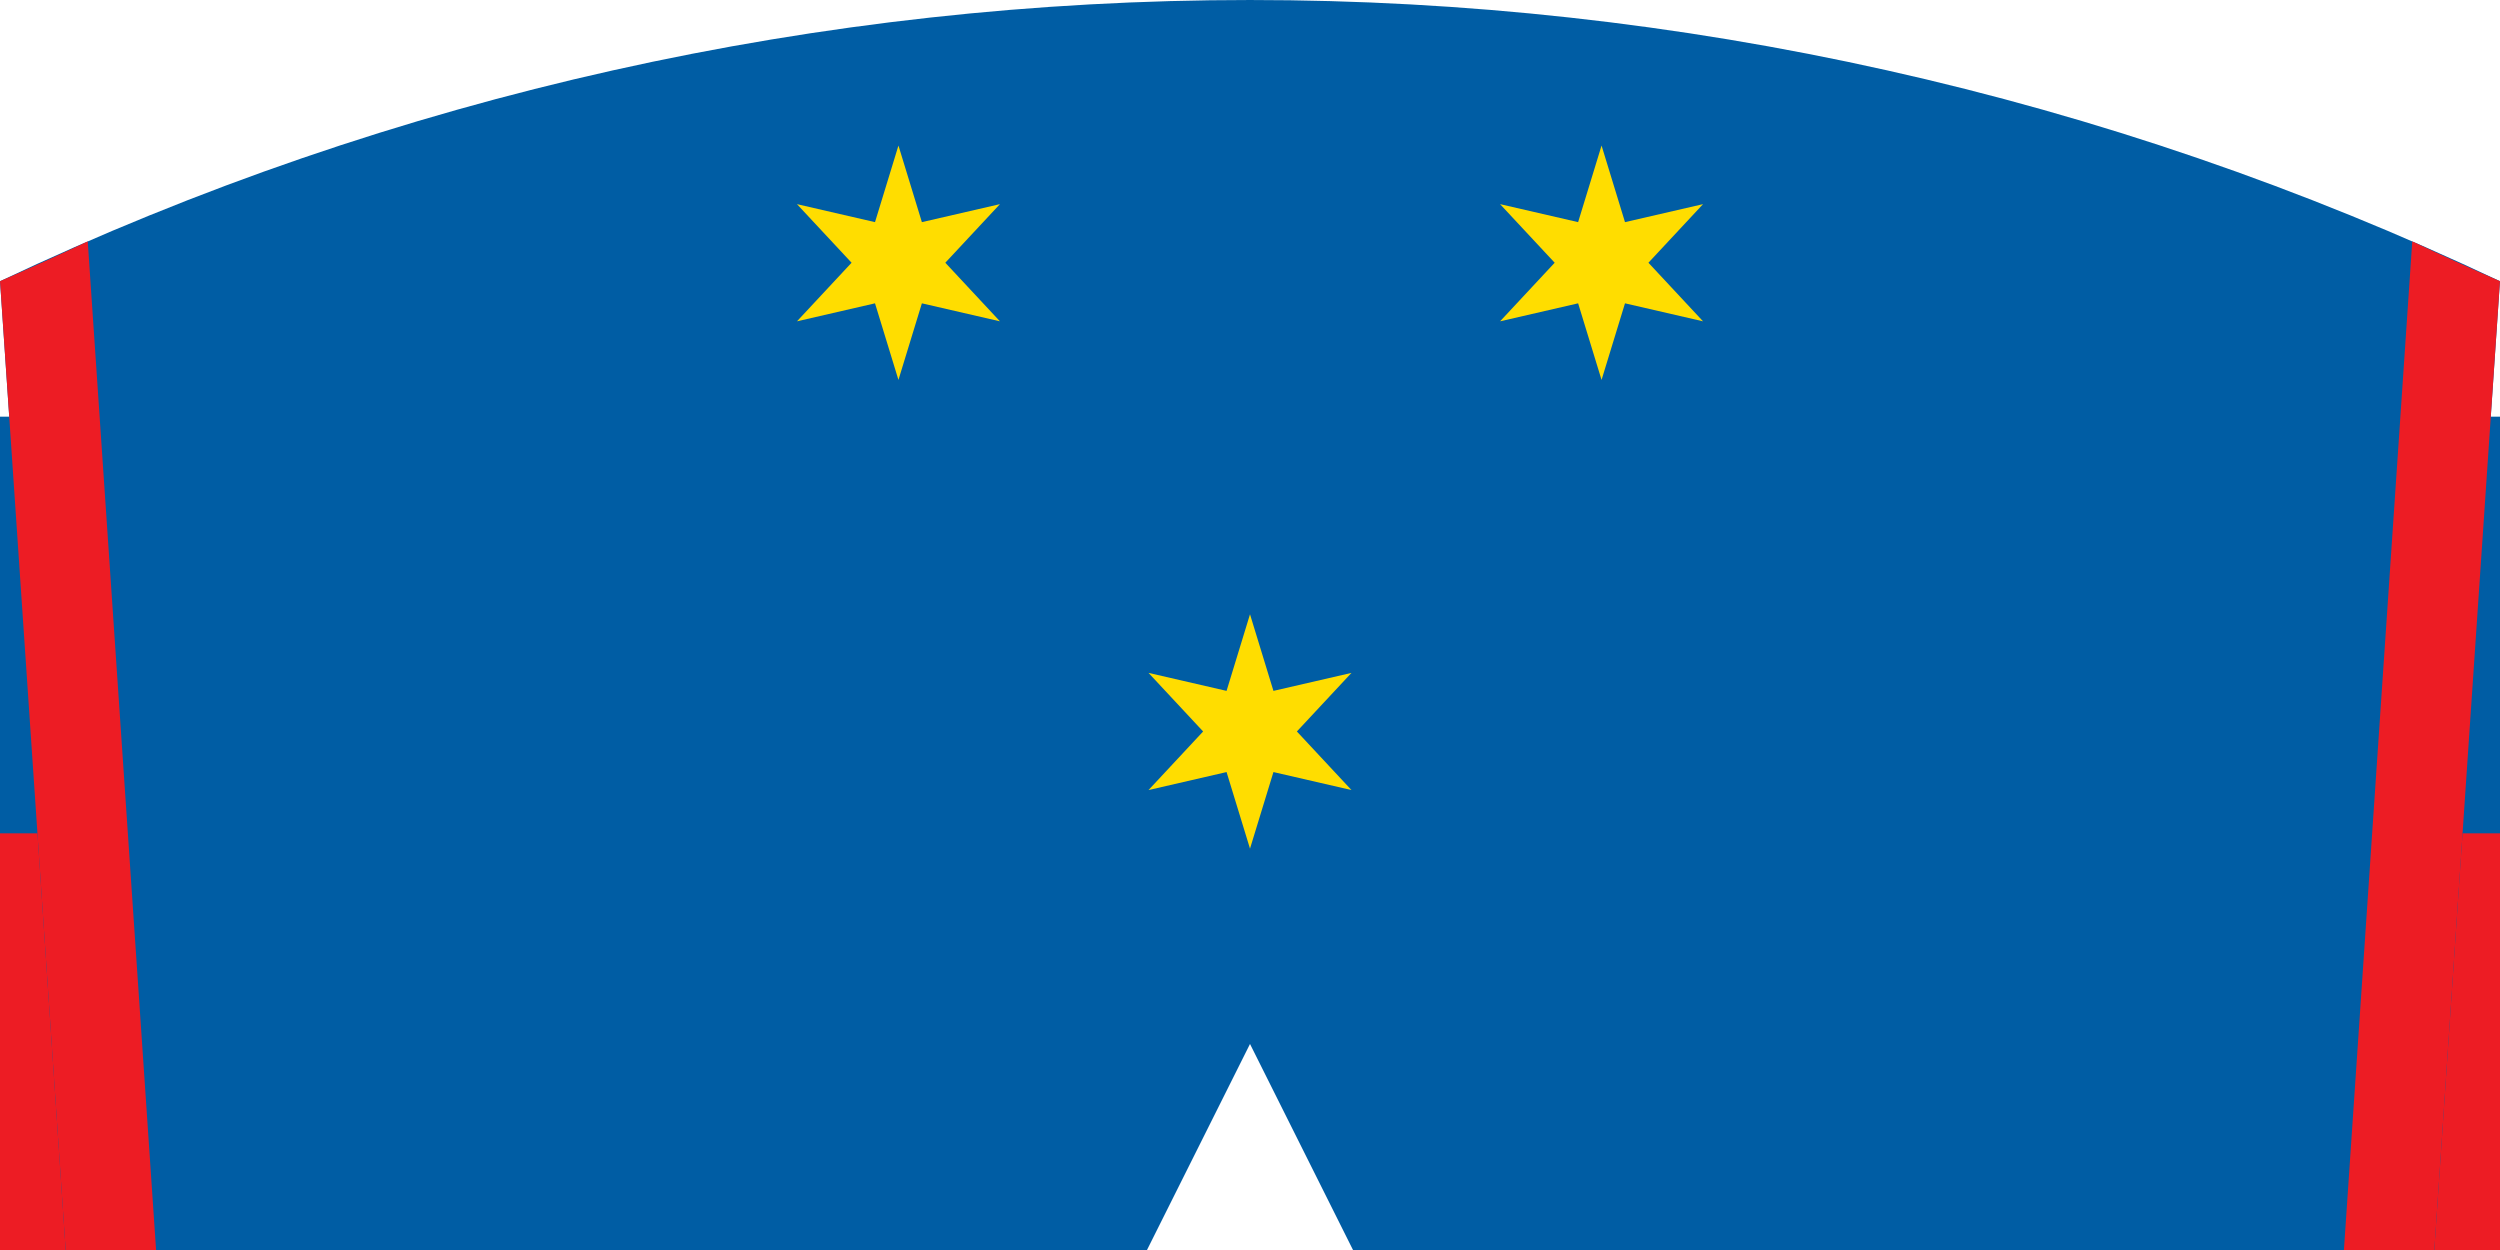
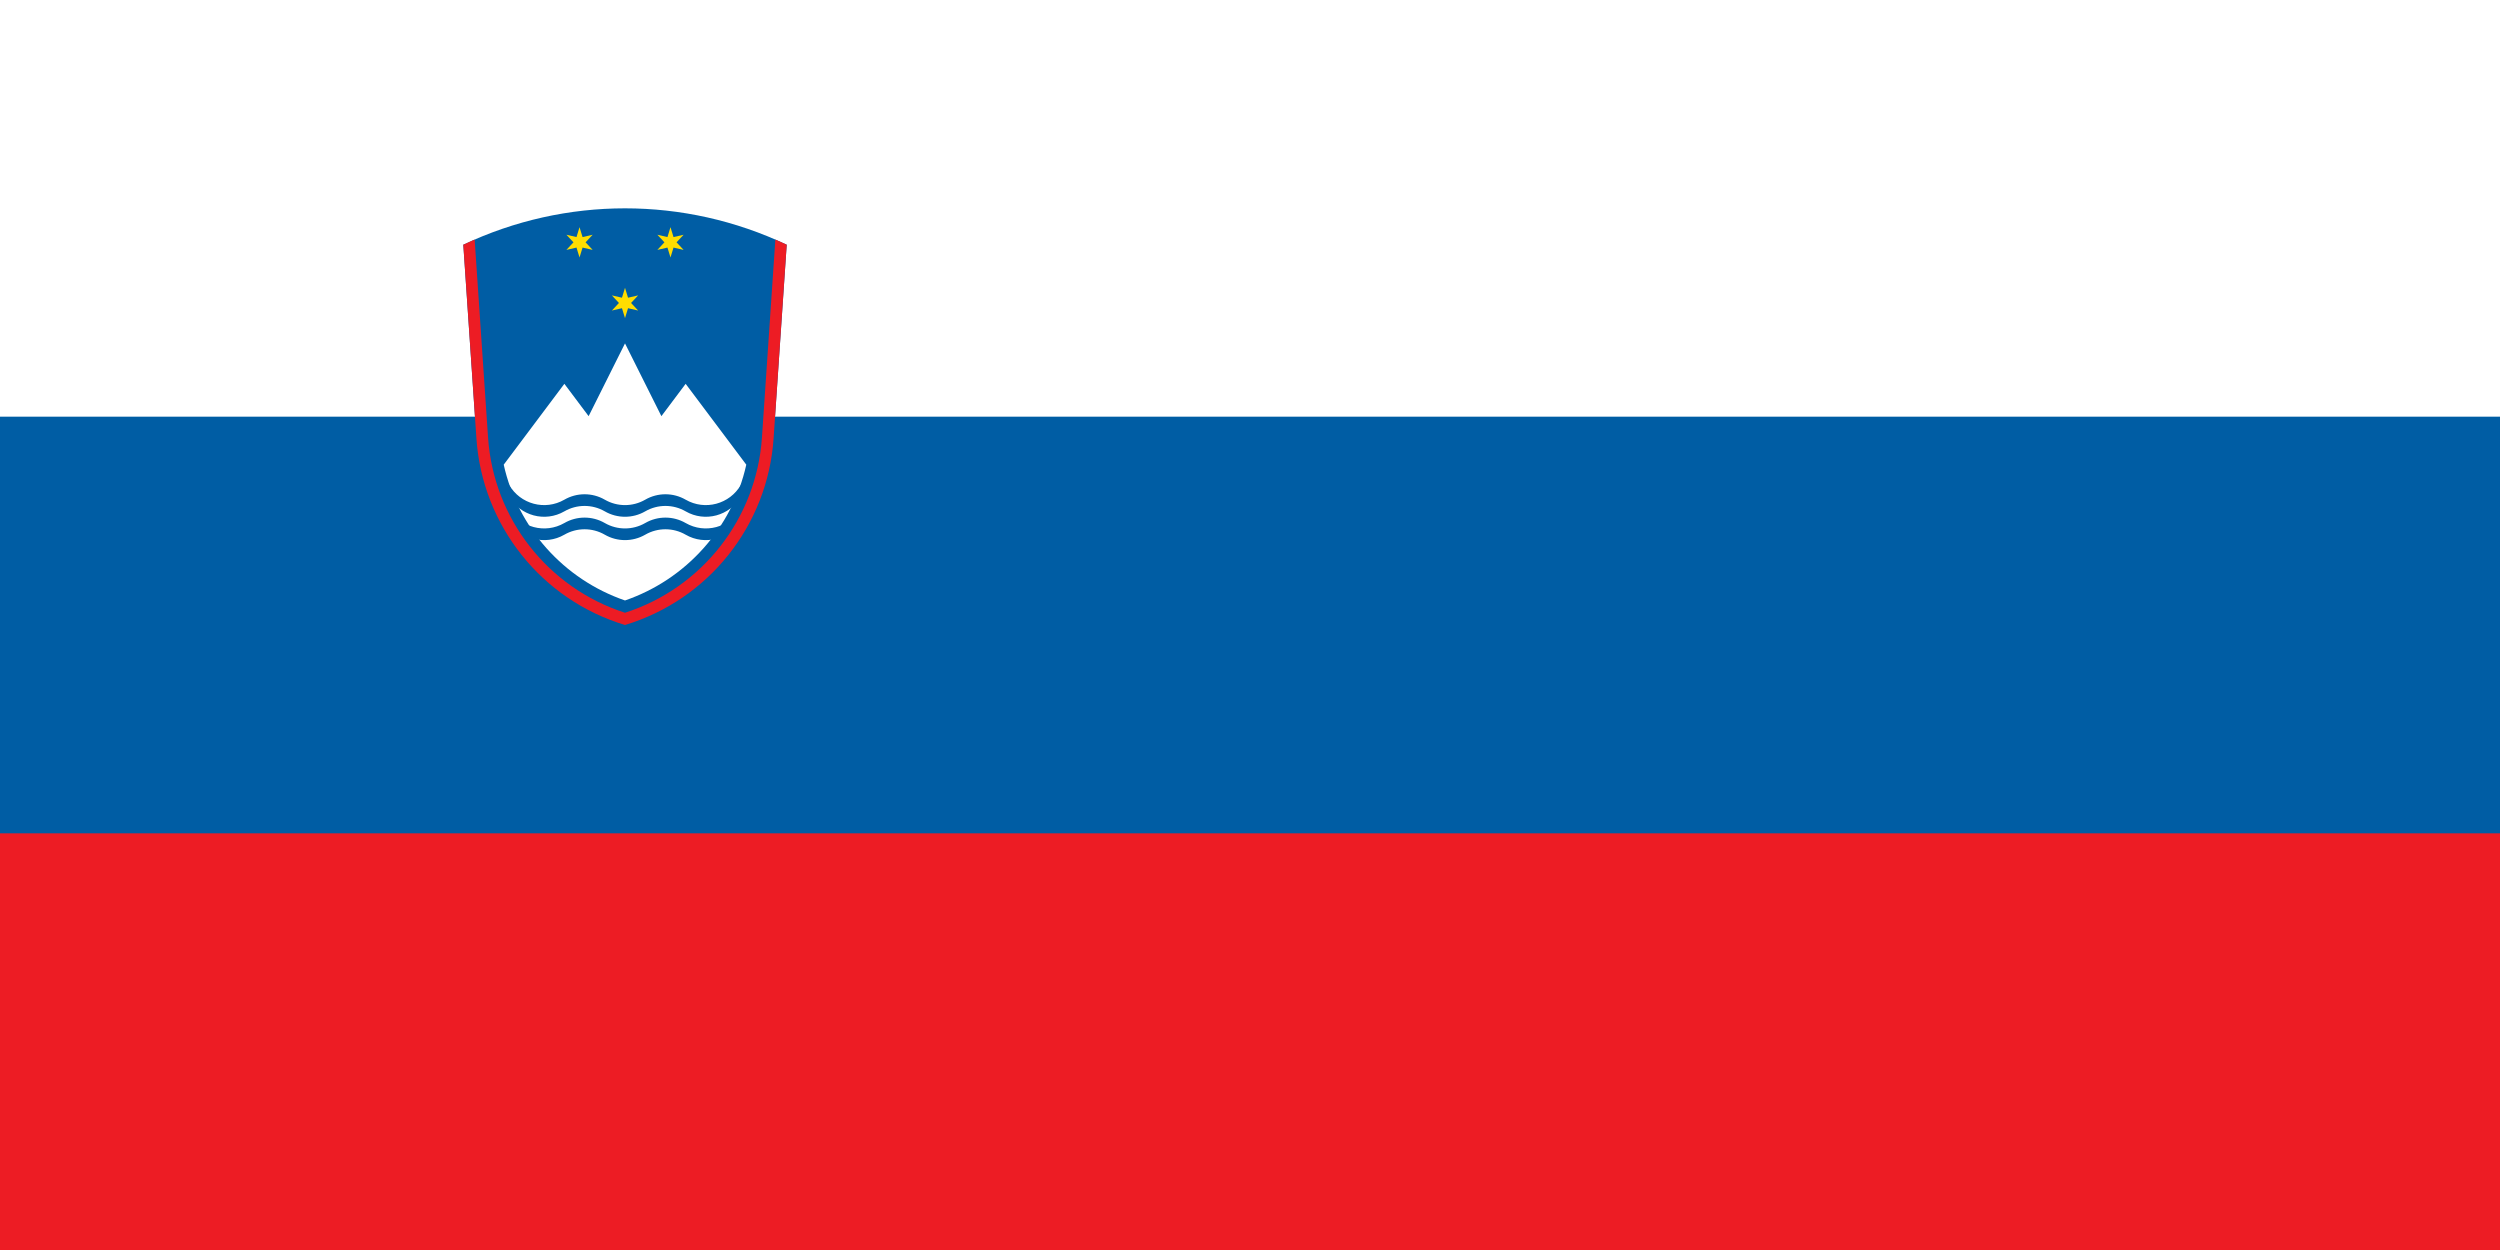
- <svg xmlns="http://www.w3.org/2000/svg" xmlns:xlink="http://www.w3.org/1999/xlink" viewBox="0 0 12 6">
+ <svg xmlns="http://www.w3.org/2000/svg" xmlns:xlink="http://www.w3.org/1999/xlink" version="1.1" viewBox="0 0 12 6">
  <path fill="#ed1c24" d="M0 0h12v6H0z" />
  <path fill="#005da4" d="M0 0h12v4H0z" />
  <path fill="#fff" d="M0 0h12v2H0z" />
-   <svg width="12" viewBox="-120 -190.223 240 309.188" height="15.459">
-     <path d="M110.26-19.478l9.74-143.75a280.22 280.22 0 0 0-240 0l9.74 143.75A155.61 155.61 0 0 0 0 118.972a155.61 155.61 0 0 0 110.26-138.45" fill="#005da4" />
-     <path d="M-90 0A138.29 138.29 0 0 0 0 100.77 138.29 138.29 0 0 0 90 0L45-60 27-36 0-90l-27 54-18-24-45 60" fill="#fff" />
-     <path d="M-85.98 15A30 30 0 0 0-45 25.98a30 30 0 0 1 30 0 30 30 0 0 0 30 0 30 30 0 0 1 30 0A30 30 0 0 0 85.983 15v8.66a30 30 0 0 1-40.98 10.98 30 30 0 0 0-30 0 30 30 0 0 1-30 0 30 30 0 0 0-30 0A30 30 0 0 1-85.98 23.66z" id="a" fill="#005da4" />
-     <use xlink:href="#a" transform="translate(0 17.32)" />
-     <path stroke-width=".2" d="M0-131.25l2.25 7.353 7.493-1.728L4.5-120l5.243 5.625-7.493-1.728L0-108.75l-2.25-7.353-7.493 1.728L-4.5-120l-5.243-5.625 7.493 1.728z" fill="#fd0" id="b" />
-     <use xlink:href="#b" transform="translate(-33.75 -45)" />
-     <use xlink:href="#b" transform="translate(33.75 -45)" />
-     <path d="M-111.58-167.05l9.96 146.99A146.95 146.95 0 0 0 0 109.89 146.95 146.95 0 0 0 101.62-20.06l9.96-146.99a280.22 280.22 0 0 0 8.42 3.82l-9.74 143.75A155.61 155.61 0 0 1 0 118.97 155.61 155.61 0 0 1-110.26-19.48L-120-163.23a280.22 280.22 0 0 0 8.42-3.82" fill="#ed1c24" />
-   </svg>
+   <g transform="translate(2.2238 1) scale(.12937)">
+     <svg width="12" viewBox="-120 -190.223 240 309.188" height="15.459">
+       <path d="M110.26-19.478l9.74-143.75a280.22 280.22 0 0 0-240 0l9.74 143.75A155.61 155.61 0 0 0 0 118.972a155.61 155.61 0 0 0 110.26-138.45" fill="#005da4" />
+       <path d="M-90 0A138.29 138.29 0 0 0 0 100.77 138.29 138.29 0 0 0 90 0L45-60 27-36 0-90l-27 54-18-24-45 60" fill="#fff" />
+       <path d="M-17.196-2.196A6 6 0 0 0-9 0a6 6 0 0 1 6 0 6 6 0 0 0 6 0 6 6 0 0 1 6 0 6 6 0 0 0 8.196-2.196v1.732A6 6 0 0 1 9 1.732a6 6 0 0 0-6 0 6 6 0 0 1-6 0 6 6 0 0 0-6 0 6 6 0 0 1-8.196-2.196z" transform="matrix(5 0 0 5 0 25.98)" id="a" fill="#005da4" />
+       <use xlink:href="#a" transform="translate(0 17.32)" />
+       <path stroke-width=".2" d="M0-5l1 3.268L4.33-2.5 2 0l2.33 2.5L1 1.732 0 5l-1-3.268-3.33.768L-2 0l-2.33-2.5 3.33.768z" fill="#fd0" transform="matrix(2.25 0 0 2.25 0 -120)" id="b" />
+       <use xlink:href="#b" transform="translate(-33.75 -45)" />
+       <use xlink:href="#b" transform="translate(33.75 -45)" />
+       <path d="M-111.58-167.05l9.96 146.99A146.95 146.95 0 0 0 0 109.89 146.95 146.95 0 0 0 101.62-20.06l9.96-146.99a280.22 280.22 0 0 0 8.42 3.82l-9.74 143.75A155.61 155.61 0 0 1 0 118.97 155.61 155.61 0 0 1-110.26-19.48L-120-163.23a280.22 280.22 0 0 0 8.42-3.82" fill="#ed1c24" />
+     </svg>
+   </g>
</svg>
